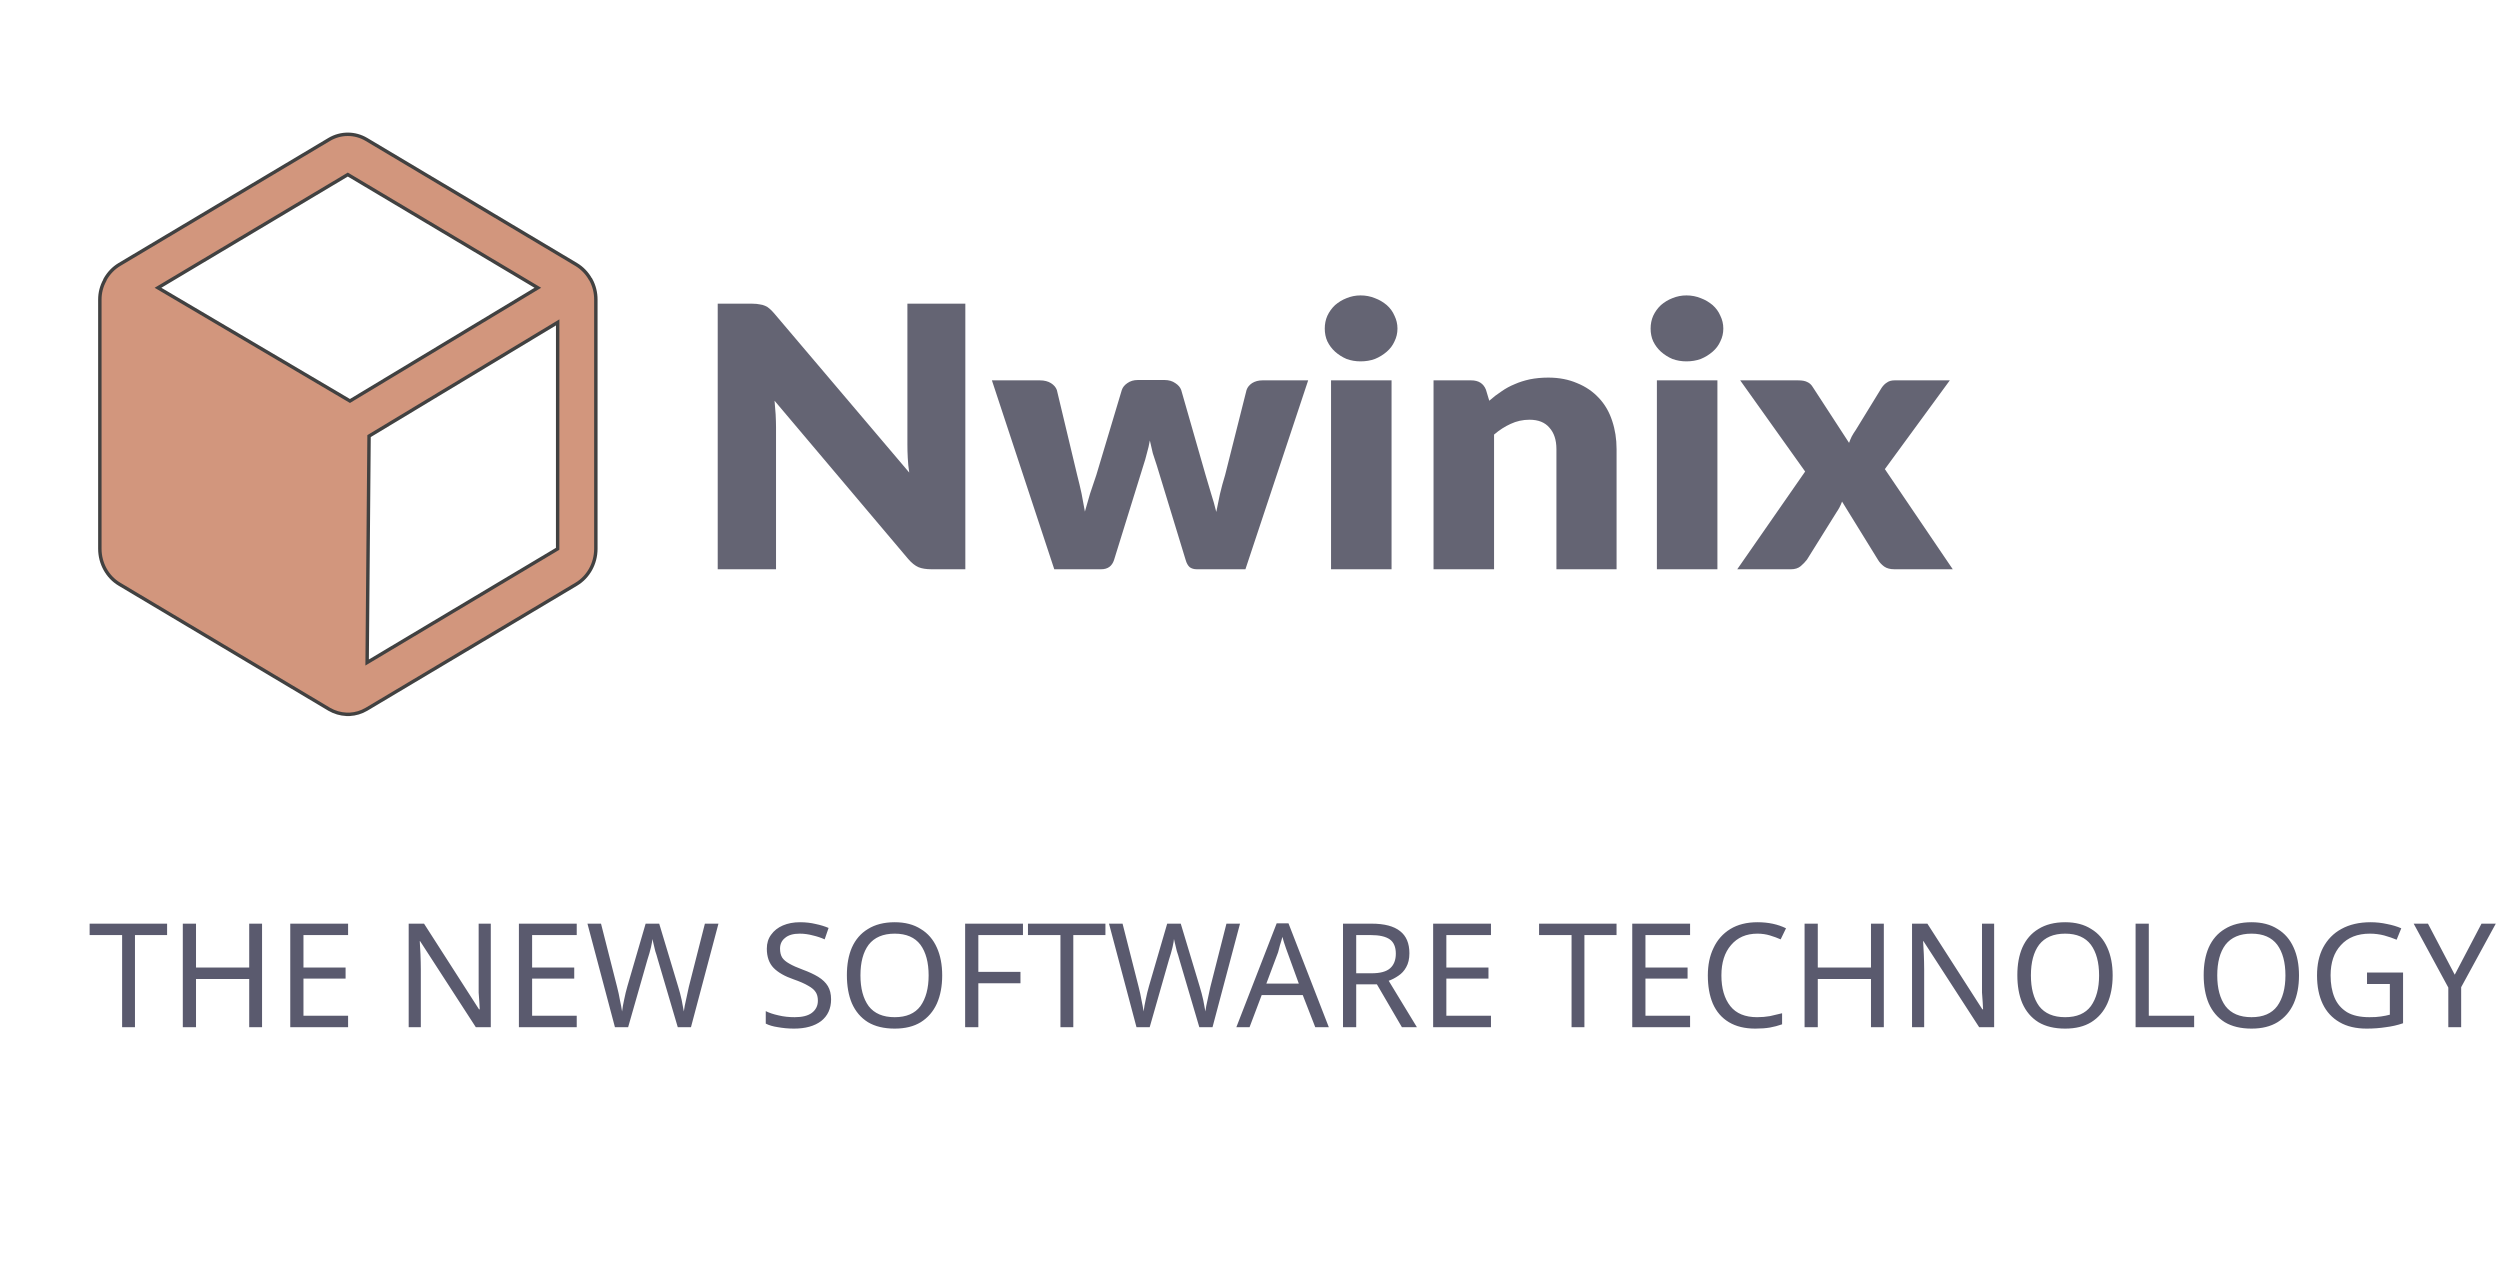
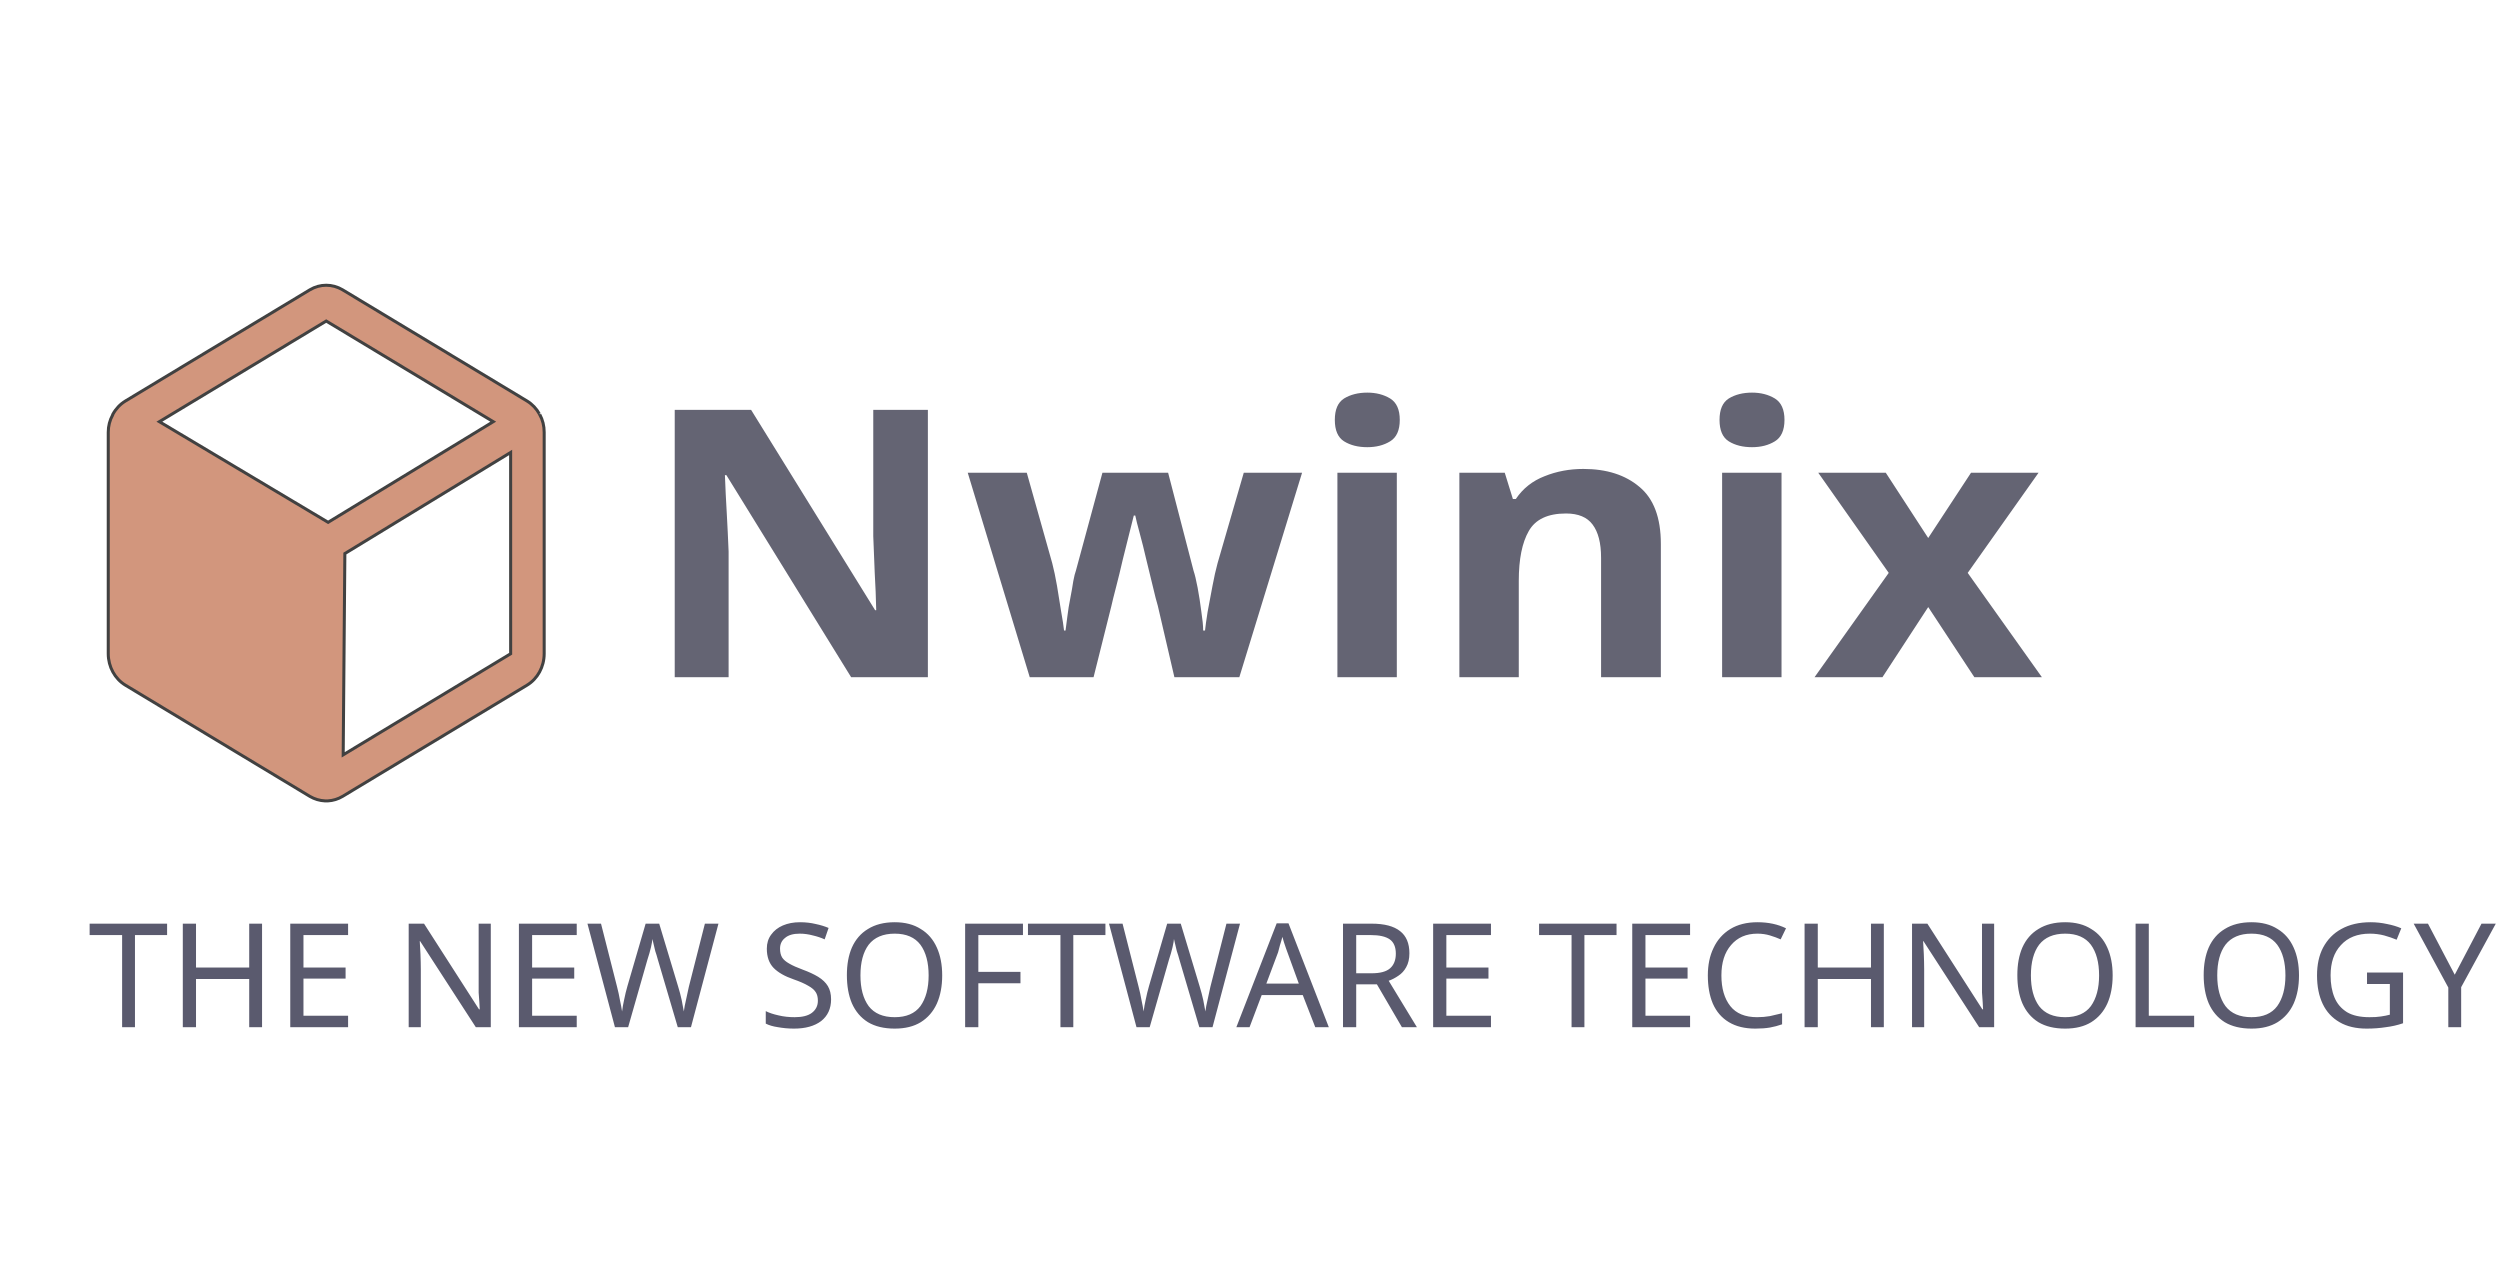
<svg xmlns="http://www.w3.org/2000/svg" width="109.424mm" height="55.562mm" viewBox="0 0 109.424 55.562" version="1.1" id="svg8">
  <defs id="defs2" />
  <g id="layer1" transform="translate(79.08725,-192.4313)">
    <rect id="rect12" width="150.812" height="95.25" x="-18.521" y="217.625" style="fill:none;fill-opacity:1;stroke-width:0.203" />
-     <text xml:space="preserve" style="font-style:normal;font-weight:normal;font-size:16.485px;line-height:1.25;font-family:sans-serif;letter-spacing:0px;word-spacing:0px;fill:#9c9caa;fill-opacity:1;stroke:#727372;stroke-width:0.273;stroke-opacity:1" x="-47.273" y="224.679" id="text824" transform="scale(1.033735,0.967366)">
-       <tspan id="tspan822" x="-47.273" y="224.679" style="font-style:normal;font-variant:normal;font-weight:900;font-stretch:normal;font-size:16.485px;font-family:Lato;-inkscape-font-specification:'Lato Heavy';opacity:0.85;fill:#646473;fill-opacity:1;stroke:none;stroke-width:0.273;stroke-opacity:1">Nwinix</tspan>
+     <text xml:space="preserve" style="font-style:normal;font-weight:normal;font-size:16.933px;line-height:1.25;font-family:sans-serif;letter-spacing:0px;word-spacing:0px;fill:#9c9caa;fill-opacity:1;stroke:#727372;stroke-width:0.273;stroke-opacity:1" x="-49.467" y="229.563" id="text824" transform="scale(1.033735,0.967366)">
+       <tspan id="tspan822" x="-49.467" y="229.563" style="font-style:normal;font-variant:normal;font-weight:bold;font-stretch:normal;font-size:16.933px;font-family:'Segoe UI';-inkscape-font-specification:'Segoe UI Bold';opacity:0.85;fill:#646473;fill-opacity:1;stroke:none;stroke-width:0.273;stroke-opacity:1">Nwinix</tspan>
    </text>
    <text xml:space="preserve" style="font-style:normal;font-weight:normal;font-size:6.35px;line-height:1.45;font-family:sans-serif;letter-spacing:0px;word-spacing:0px;fill:#969696;fill-opacity:1;stroke:none;stroke-width:0.265" x="-75.227" y="237.389" id="text825">
      <tspan x="-75.227" y="237.389" style="font-style:normal;font-variant:normal;font-weight:300;font-stretch:normal;font-size:6.35px;line-height:1.45;font-family:'Segoe UI';-inkscape-font-specification:'Segoe UI Light';fill:#5a5a6e;fill-opacity:1;stroke-width:0.265" id="tspan2">THE NEW SOFTWARE TECHNOLOGY</tspan>
    </text>
    <rect style="fill:none;fill-opacity:1;stroke-width:0.265" id="rect849" width="103.188" height="58.208" x="5.292" y="234.029" />
-     <path d="m -53.228,204.673 v 0 a 0.01,0.011 0 0 1 -0.01,-0.011 1.691,1.792 0 0 0 -0.626,-0.653 l -9.185,-5.475 a 1.67,1.77 0 0 0 -1.628,0 l -9.185,5.475 a 1.691,1.792 0 0 0 -0.626,0.653 0.01,0.011 0 0 1 -0.01,0.011 v 0.022 a 1.566,1.659 0 0 0 -0.219,0.852 v 10.906 a 1.68,1.781 0 0 0 0.856,1.548 l 9.185,5.475 a 1.722,1.825 0 0 0 0.751,0.221 h 0.146 a 1.68,1.781 0 0 0 0.731,-0.221 l 9.185,-5.475 a 1.68,1.781 0 0 0 0.856,-1.548 v -10.906 a 1.628,1.725 0 0 0 -0.219,-0.874 z m -10.542,5.309 -8.402,-4.955 8.308,-4.955 8.318,4.955 z m 9.091,6.47 -8.339,4.977 0.084,-9.91 8.256,-4.977 z" id="path1" style="fill:#d2967d;fill-opacity:1;stroke:#414141;stroke-width:0.15;stroke-opacity:1;stroke-dasharray:none" />
+     <path d="m -55.461,210.573 v 0 a 0.009,0.01 0 0 1 -0.009,-0.01 1.486,1.593 0 0 0 -0.55,-0.58 l -8.073,-4.867 a 1.468,1.573 0 0 0 -1.431,0 l -8.073,4.867 a 1.486,1.593 0 0 0 -0.55,0.58 0.009,0.01 0 0 1 -0.009,0.01 v 0.02 a 1.376,1.475 0 0 0 -0.193,0.757 v 9.695 a 1.477,1.583 0 0 0 0.752,1.377 l 8.073,4.867 a 1.514,1.622 0 0 0 0.66,0.197 h 0.128 a 1.477,1.583 0 0 0 0.642,-0.197 l 8.073,-4.867 a 1.477,1.583 0 0 0 0.752,-1.377 v -9.695 a 1.431,1.534 0 0 0 -0.193,-0.777 z m -9.265,4.72 -7.385,-4.405 7.302,-4.405 7.311,4.405 z m 7.99,5.752 -7.33,4.425 0.073,-8.81 7.256,-4.425 z" id="path1" style="fill:#d2967d;fill-opacity:1;stroke:#414141;stroke-width:0.133;stroke-dasharray:none;stroke-opacity:1" />
    <text xml:space="preserve" style="font-style:normal;font-weight:normal;font-size:4.233px;line-height:1.45;font-family:sans-serif;letter-spacing:0px;word-spacing:0px;fill:#969696;fill-opacity:1;stroke:none;stroke-width:0.265" x="-65.322" y="246.44" id="text825-5">
      <tspan x="-65.322" y="246.44" style="font-style:normal;font-variant:normal;font-weight:300;font-stretch:normal;font-size:4.233px;line-height:1.45;font-family:'Segoe UI';-inkscape-font-specification:'Segoe UI Light';fill:#64646e;fill-opacity:1;stroke-width:0.265" id="tspan3" />
    </text>
    <rect style="fill:none;stroke-width:0.265" id="rect3121" width="155.533" height="131.725" x="-79.654" y="164.083" />
    <rect style="fill:none;stroke:#9b9ba2;stroke-width:0;stroke-miterlimit:5.5;stroke-dasharray:none" id="rect1" width="144.009" height="84.667" x="-79.276" y="188.085" />
    <rect style="fill:none;stroke:#9b9ba2;stroke-width:0;stroke-miterlimit:5.5;stroke-dasharray:none" id="rect6" width="109.424" height="50.271" x="-79.276" y="192.809" />
    <rect style="fill:none;stroke:#9b9ba2;stroke-width:0;stroke-miterlimit:5.5;stroke-dasharray:none" id="rect7" width="109.424" height="55.562" x="-79.087" y="192.431" />
  </g>
</svg>
